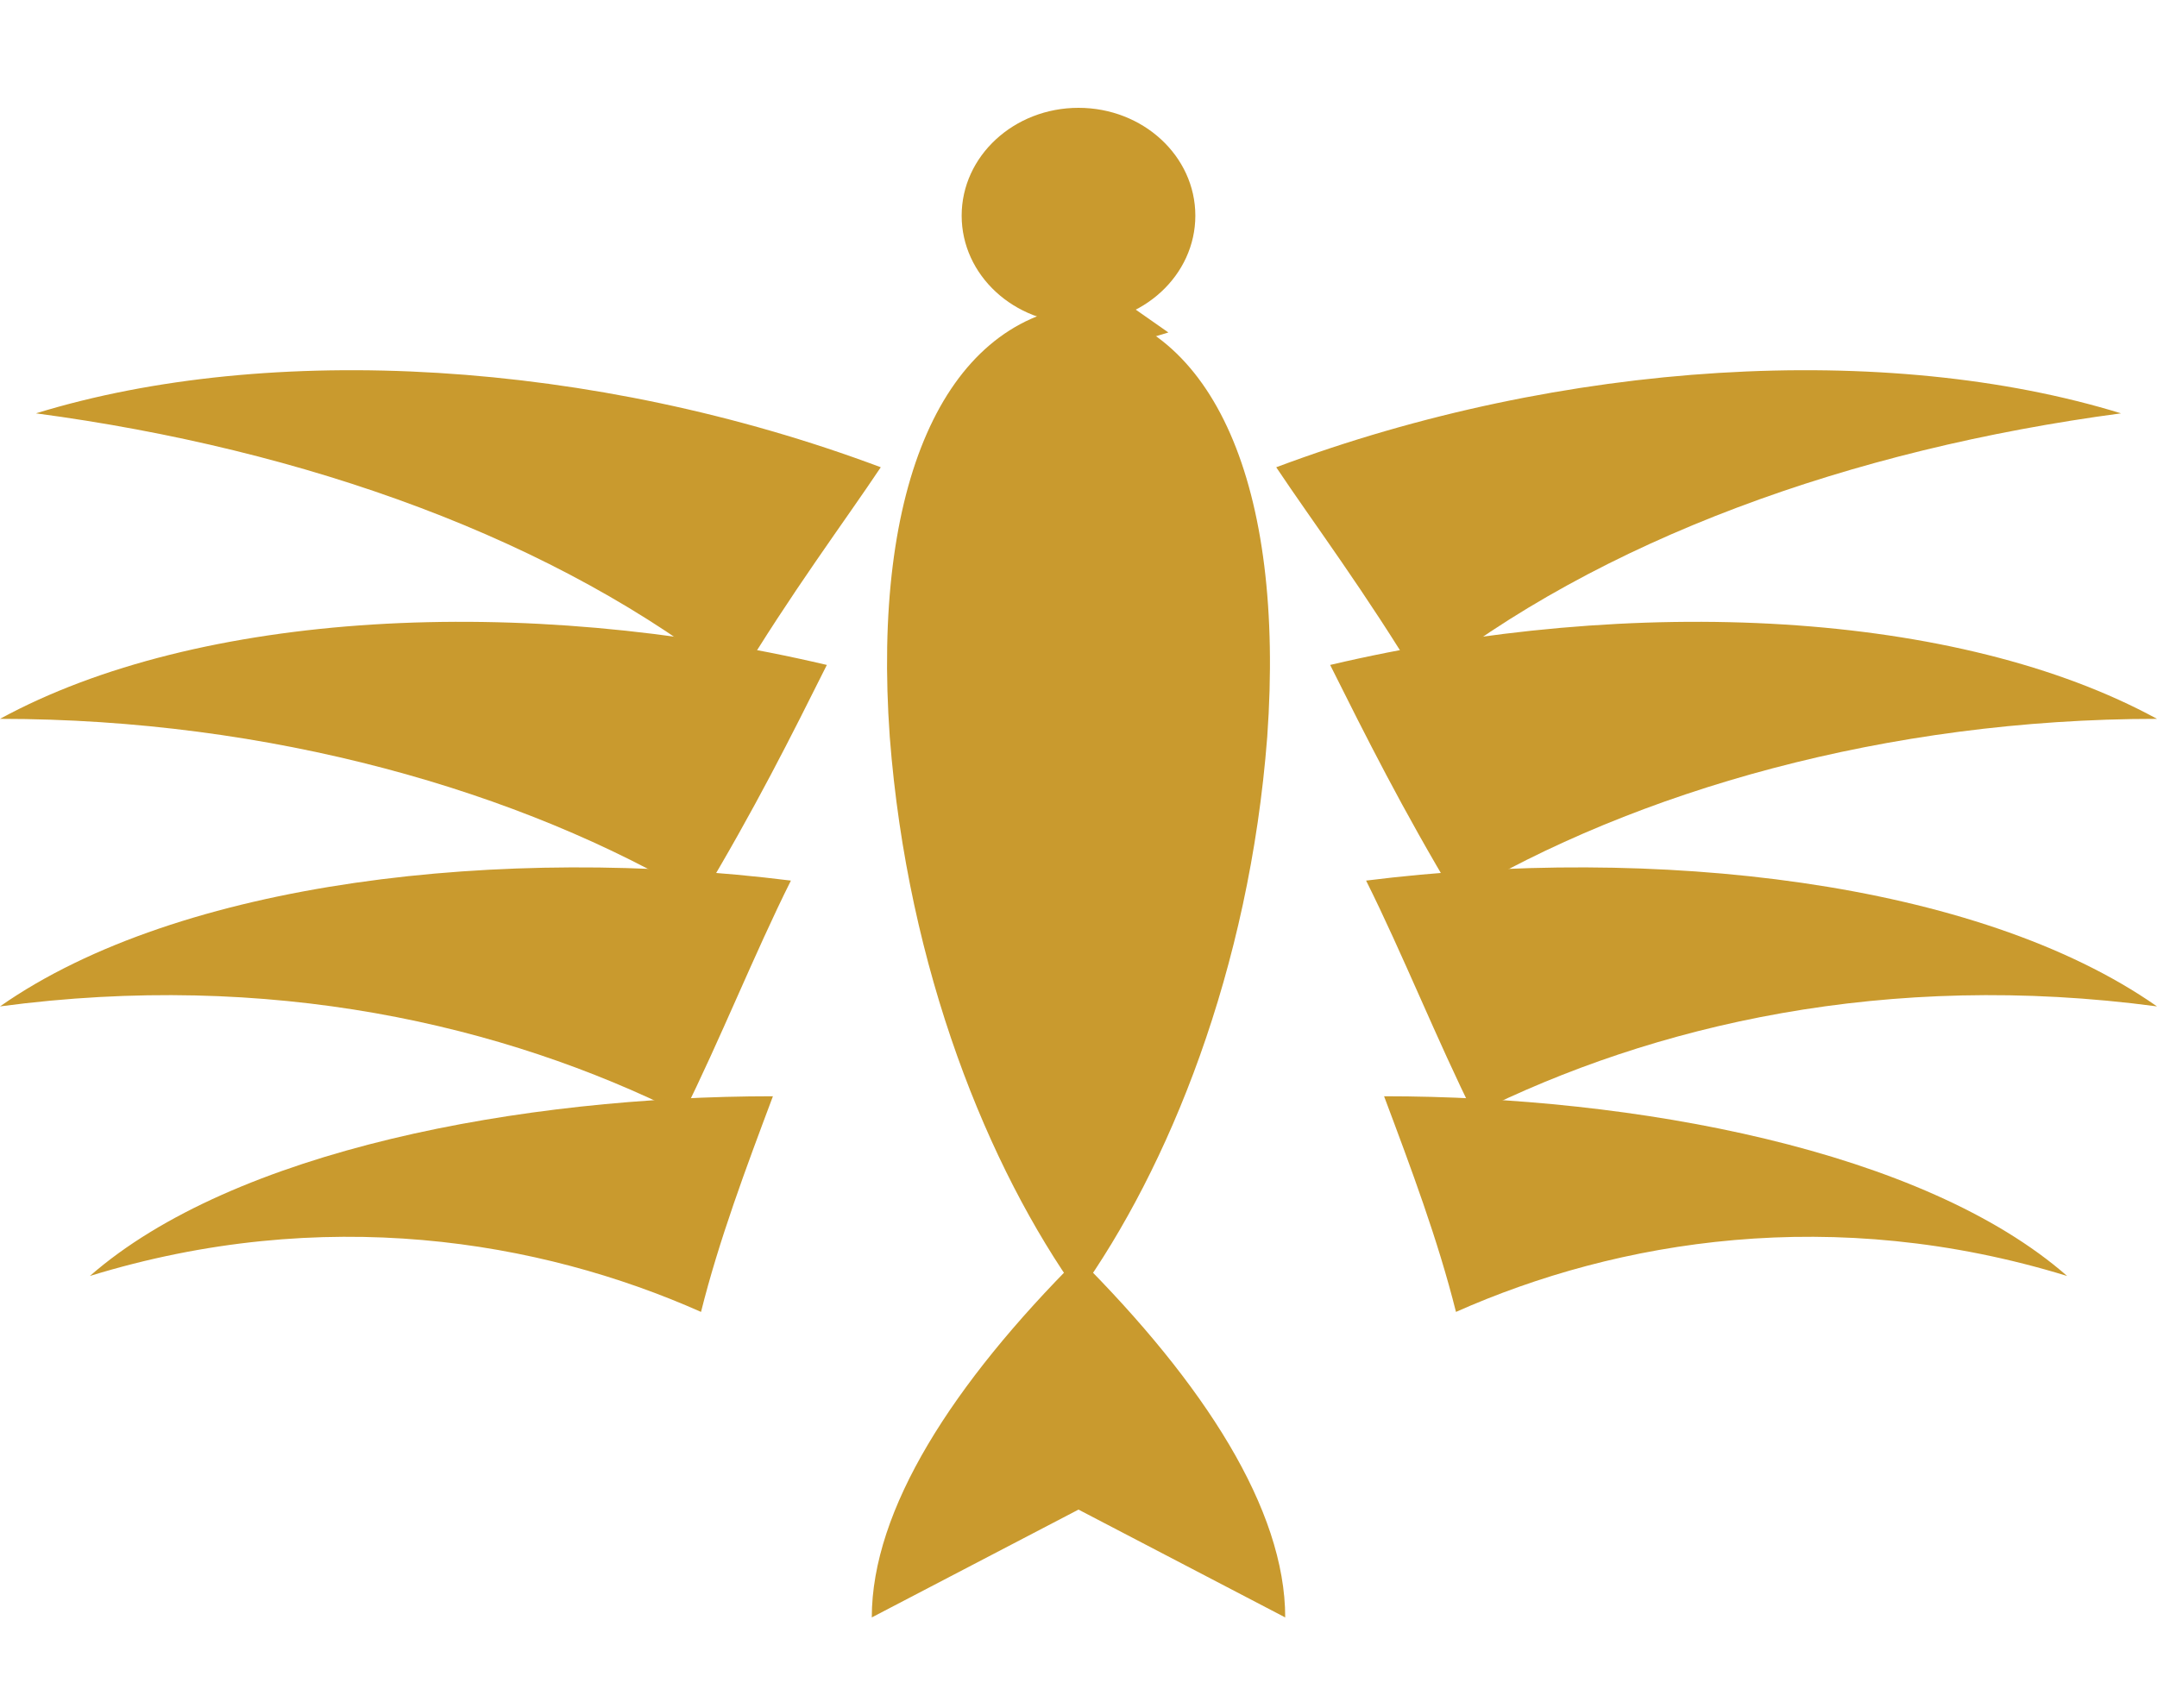
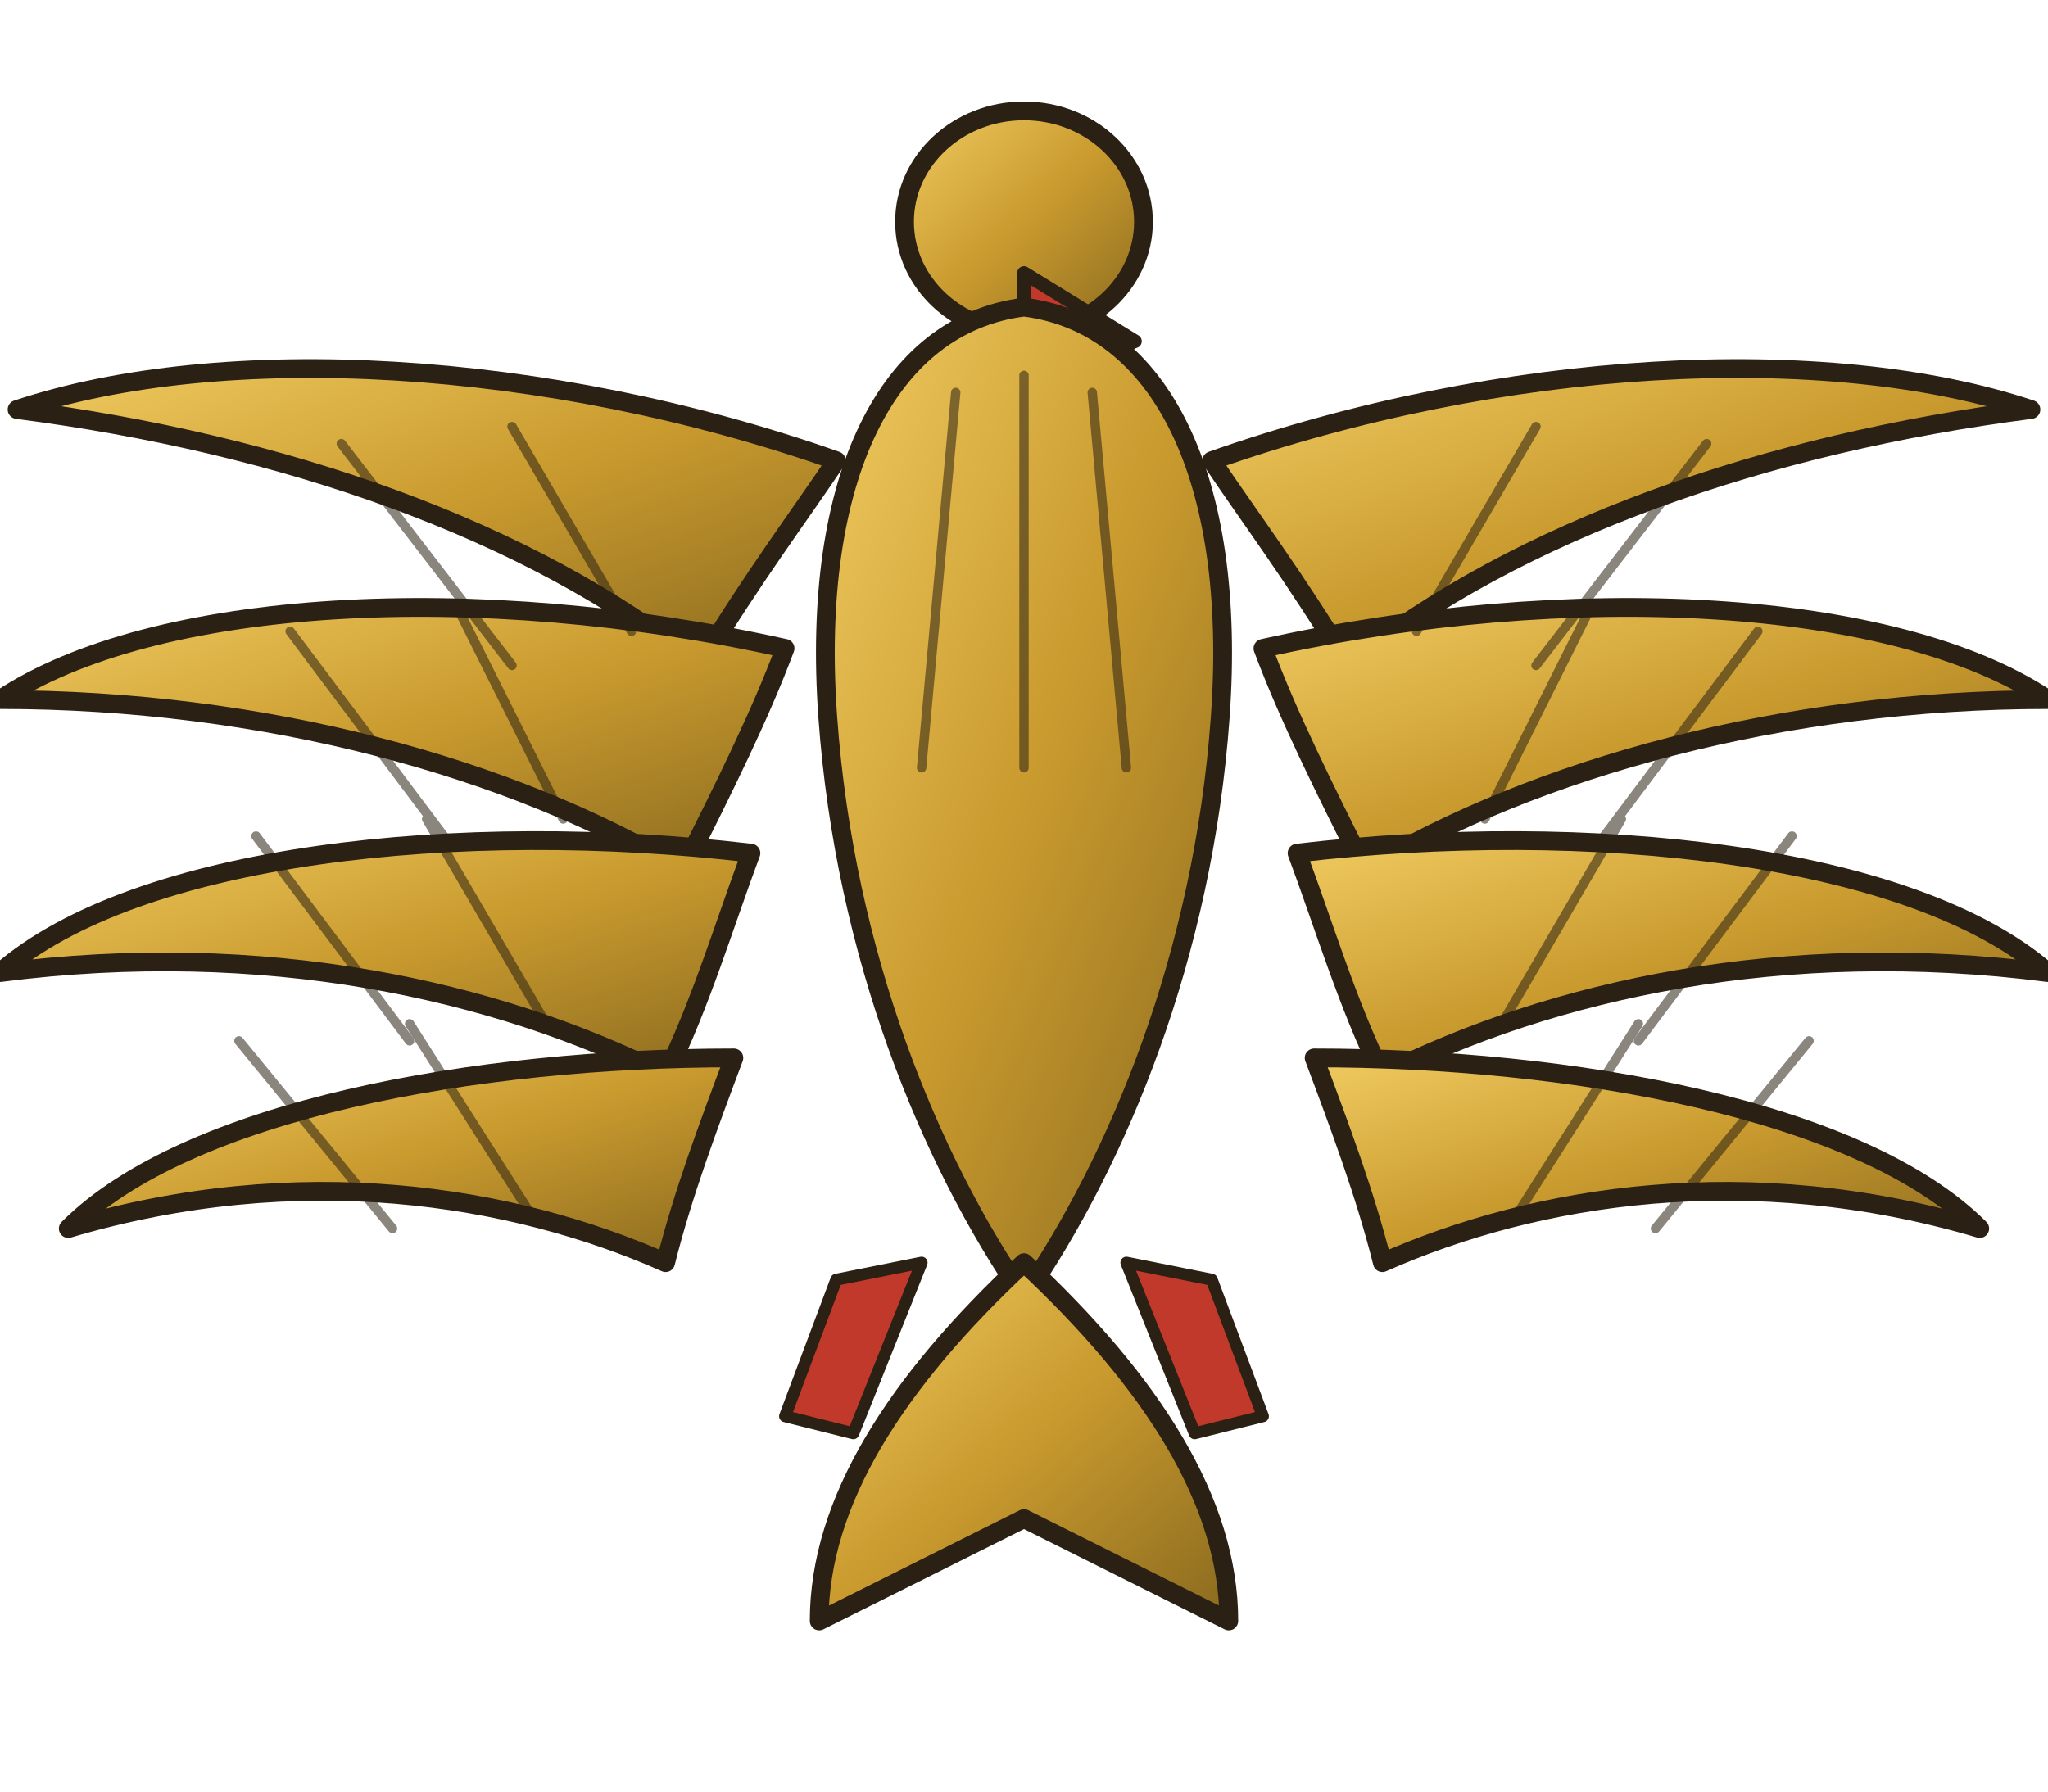
- <svg xmlns="http://www.w3.org/2000/svg" viewBox="0 0 240 190" role="img" aria-label="Aquila della bandiera del Friuli Venezia Giulia">
-   <g fill="#c99a2e">
-     <ellipse cx="120" cy="24" rx="13" ry="12" />
-     <path d="M120 30 L130 37 L120 40 Z" />
-     <path d="M120 34              C 135 36, 143 54, 141 82              C 139 108, 130 130, 120 144              C 110 130, 101 108, 99 82              C 97 54, 105 36, 120 34 Z" />
-     <path d="M98 52 C 66 40, 30 38, 4 46 C 34 50, 62 60, 82 76 C 88 66, 94 58, 98 52 Z" />
-     <path d="M92 74 C 58 66, 22 68, 0 80 C 30 80, 58 88, 78 100 C 84 90, 88 82, 92 74 Z" />
-     <path d="M88 98 C 56 94, 20 98, 0 112 C 30 108, 56 114, 76 124 C 80 116, 84 106, 88 98 Z" />
-     <path d="M86 122 C 58 122, 26 128, 10 142 C 36 134, 60 138, 78 146 C 80 138, 83 130, 86 122 Z" />
-     <path d="M142 52 C 174 40, 210 38, 236 46 C 206 50, 178 60, 158 76 C 152 66, 146 58, 142 52 Z" />
-     <path d="M148 74 C 182 66, 218 68, 240 80 C 210 80, 182 88, 162 100 C 156 90, 152 82, 148 74 Z" />
-     <path d="M152 98 C 184 94, 220 98, 240 112 C 210 108, 184 114, 164 124 C 160 116, 156 106, 152 98 Z" />
-     <path d="M154 122 C 182 122, 214 128, 230 142 C 204 134, 180 138, 162 146 C 160 138, 157 130, 154 122 Z" />
-     <path d="M120 140              C 106 154, 97 168, 97 180              L 120 168              L 143 180              C 143 168, 134 154, 120 140 Z" />
+ <svg xmlns="http://www.w3.org/2000/svg" viewBox="0 0 240 210" role="img" aria-label="Aquila della bandiera del Friuli Venezia Giulia">
+   <defs>
+     <linearGradient id="oro-teal" x1="0%" y1="0%" x2="100%" y2="100%">
+       <stop offset="0%" stop-color="#f0cb61" />
+       <stop offset="50%" stop-color="#c99a2e" />
+       <stop offset="100%" stop-color="#8a6a1f" />
+     </linearGradient>
+   </defs>
+   <g fill="url(#oro-teal)" stroke="#2a2013" stroke-width="2.2" stroke-linejoin="round">
+     <ellipse cx="120" cy="26" rx="14" ry="13" />
+     <path d="M120 32 L133 40 L120 45 Z" fill="#c0392b" stroke="#2a2013" stroke-width="1.6" />
+     <path d="M120 36              C 136 38, 145 56, 143 84              C 141 112, 131 136, 120 152              C 109 136, 99 112, 97 84              C 95 56, 104 38, 120 36 Z" />
+     <path d="M98 54 C 64 42, 26 40, 2 48 C 33 52, 62 62, 82 78 C 88 68, 94 60, 98 54 Z" />
+     <path d="M92 76 C 56 68, 18 70, 0 82 C 31 82, 60 90, 80 102 C 85 92, 89 84, 92 76 Z" />
+     <path d="M88 100 C 54 96, 16 100, 0 114 C 31 110, 58 116, 78 126 C 82 118, 85 108, 88 100 Z" />
+     <path d="M86 124 C 56 124, 22 130, 8 144 C 35 136, 60 140, 78 148 C 80 140, 83 132, 86 124 Z" />
+     <path d="M142 54 C 176 42, 214 40, 238 48 C 207 52, 178 62, 158 78 C 152 68, 146 60, 142 54 Z" />
+     <path d="M148 76 C 184 68, 222 70, 240 82 C 209 82, 180 90, 160 102 C 155 92, 151 84, 148 76 Z" />
+     <path d="M152 100 C 186 96, 224 100, 240 114 C 209 110, 182 116, 162 126 C 158 118, 155 108, 152 100 Z" />
+     <path d="M154 124 C 184 124, 218 130, 232 144 C 205 136, 180 140, 162 148 C 160 140, 157 132, 154 124 Z" />
+     <path d="M120 148              C 105 162, 96 176, 96 190              L 120 178              L 144 190              C 144 176, 135 162, 120 148 Z" />
+     <path d="M108 148 L100 168 L92 166 L98 150 Z" fill="#c0392b" stroke="#2a2013" stroke-width="1.4" />
+     <path d="M132 148 L140 168 L148 166 L142 150 Z" fill="#c0392b" stroke="#2a2013" stroke-width="1.4" />
+   </g>
+   <g fill="none" stroke="#2a2013" stroke-width="1.1" stroke-linecap="round" opacity="0.55">
+     <path d="M60 50 L74 74" />
+     <path d="M40 52 L60 78" />
+     <path d="M54 72 L66 96" />
+     <path d="M34 74 L52 98" />
+     <path d="M50 96 L64 120" />
+     <path d="M30 98 L48 122" />
+     <path d="M48 120 L62 142" />
+     <path d="M28 122 L46 144" />
+     <path d="M180 50 L166 74" />
+     <path d="M200 52 L180 78" />
+     <path d="M186 72 L174 96" />
+     <path d="M206 74 L188 98" />
+     <path d="M190 96 L176 120" />
+     <path d="M210 98 L192 122" />
+     <path d="M192 120 L178 142" />
+     <path d="M212 122 L194 144" />
+     <path d="M120 44 L120 90" />
+     <path d="M112 46 L108 90" />
+     <path d="M128 46 L132 90" />
  </g>
</svg>
